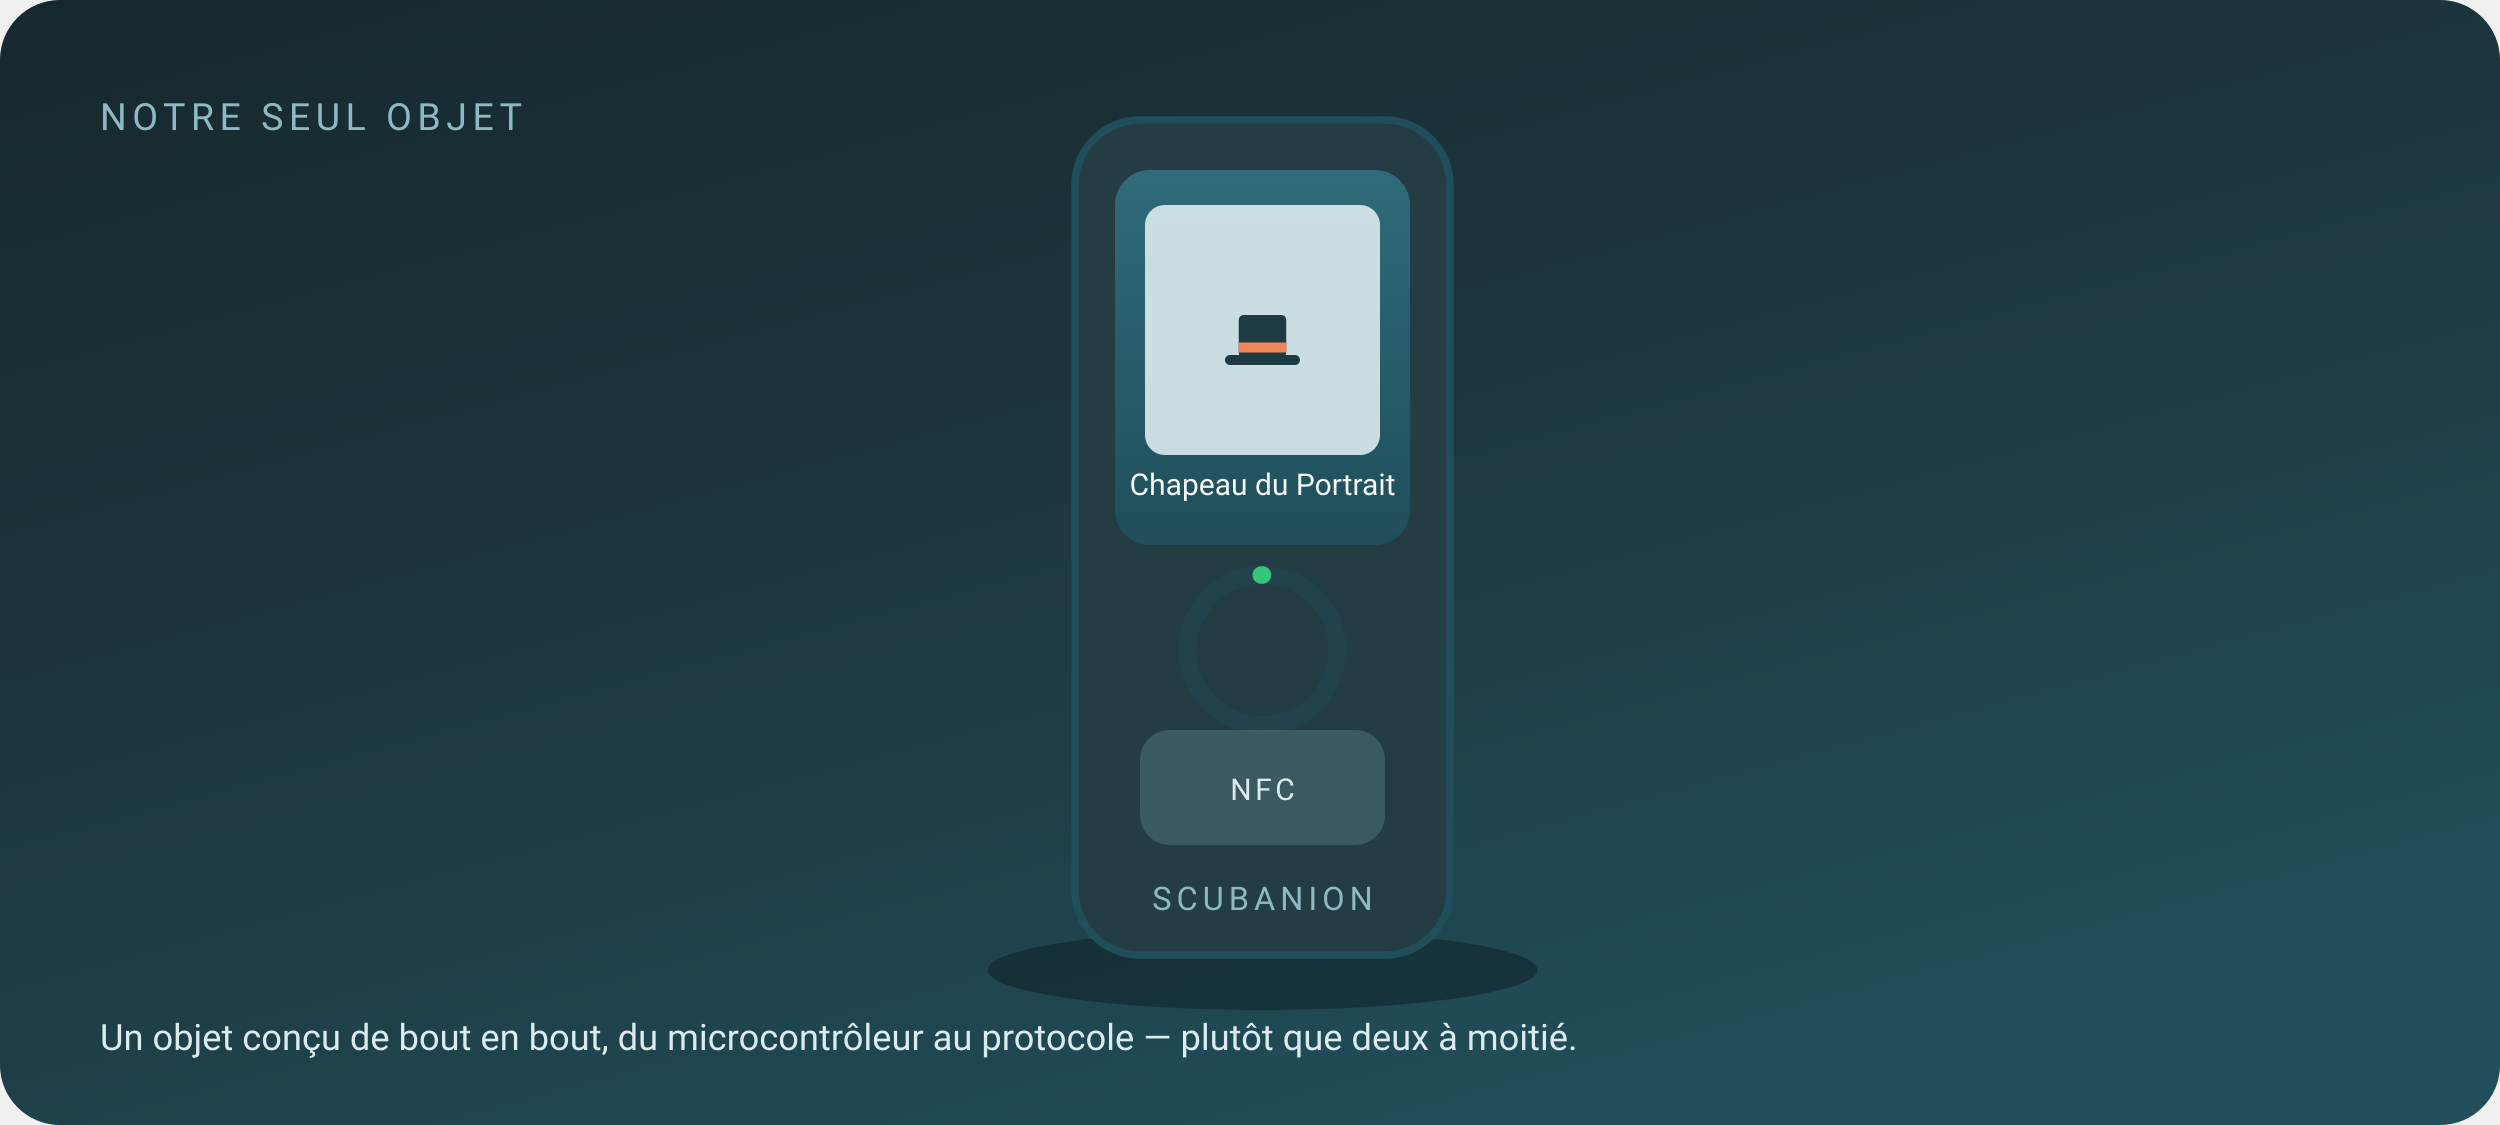
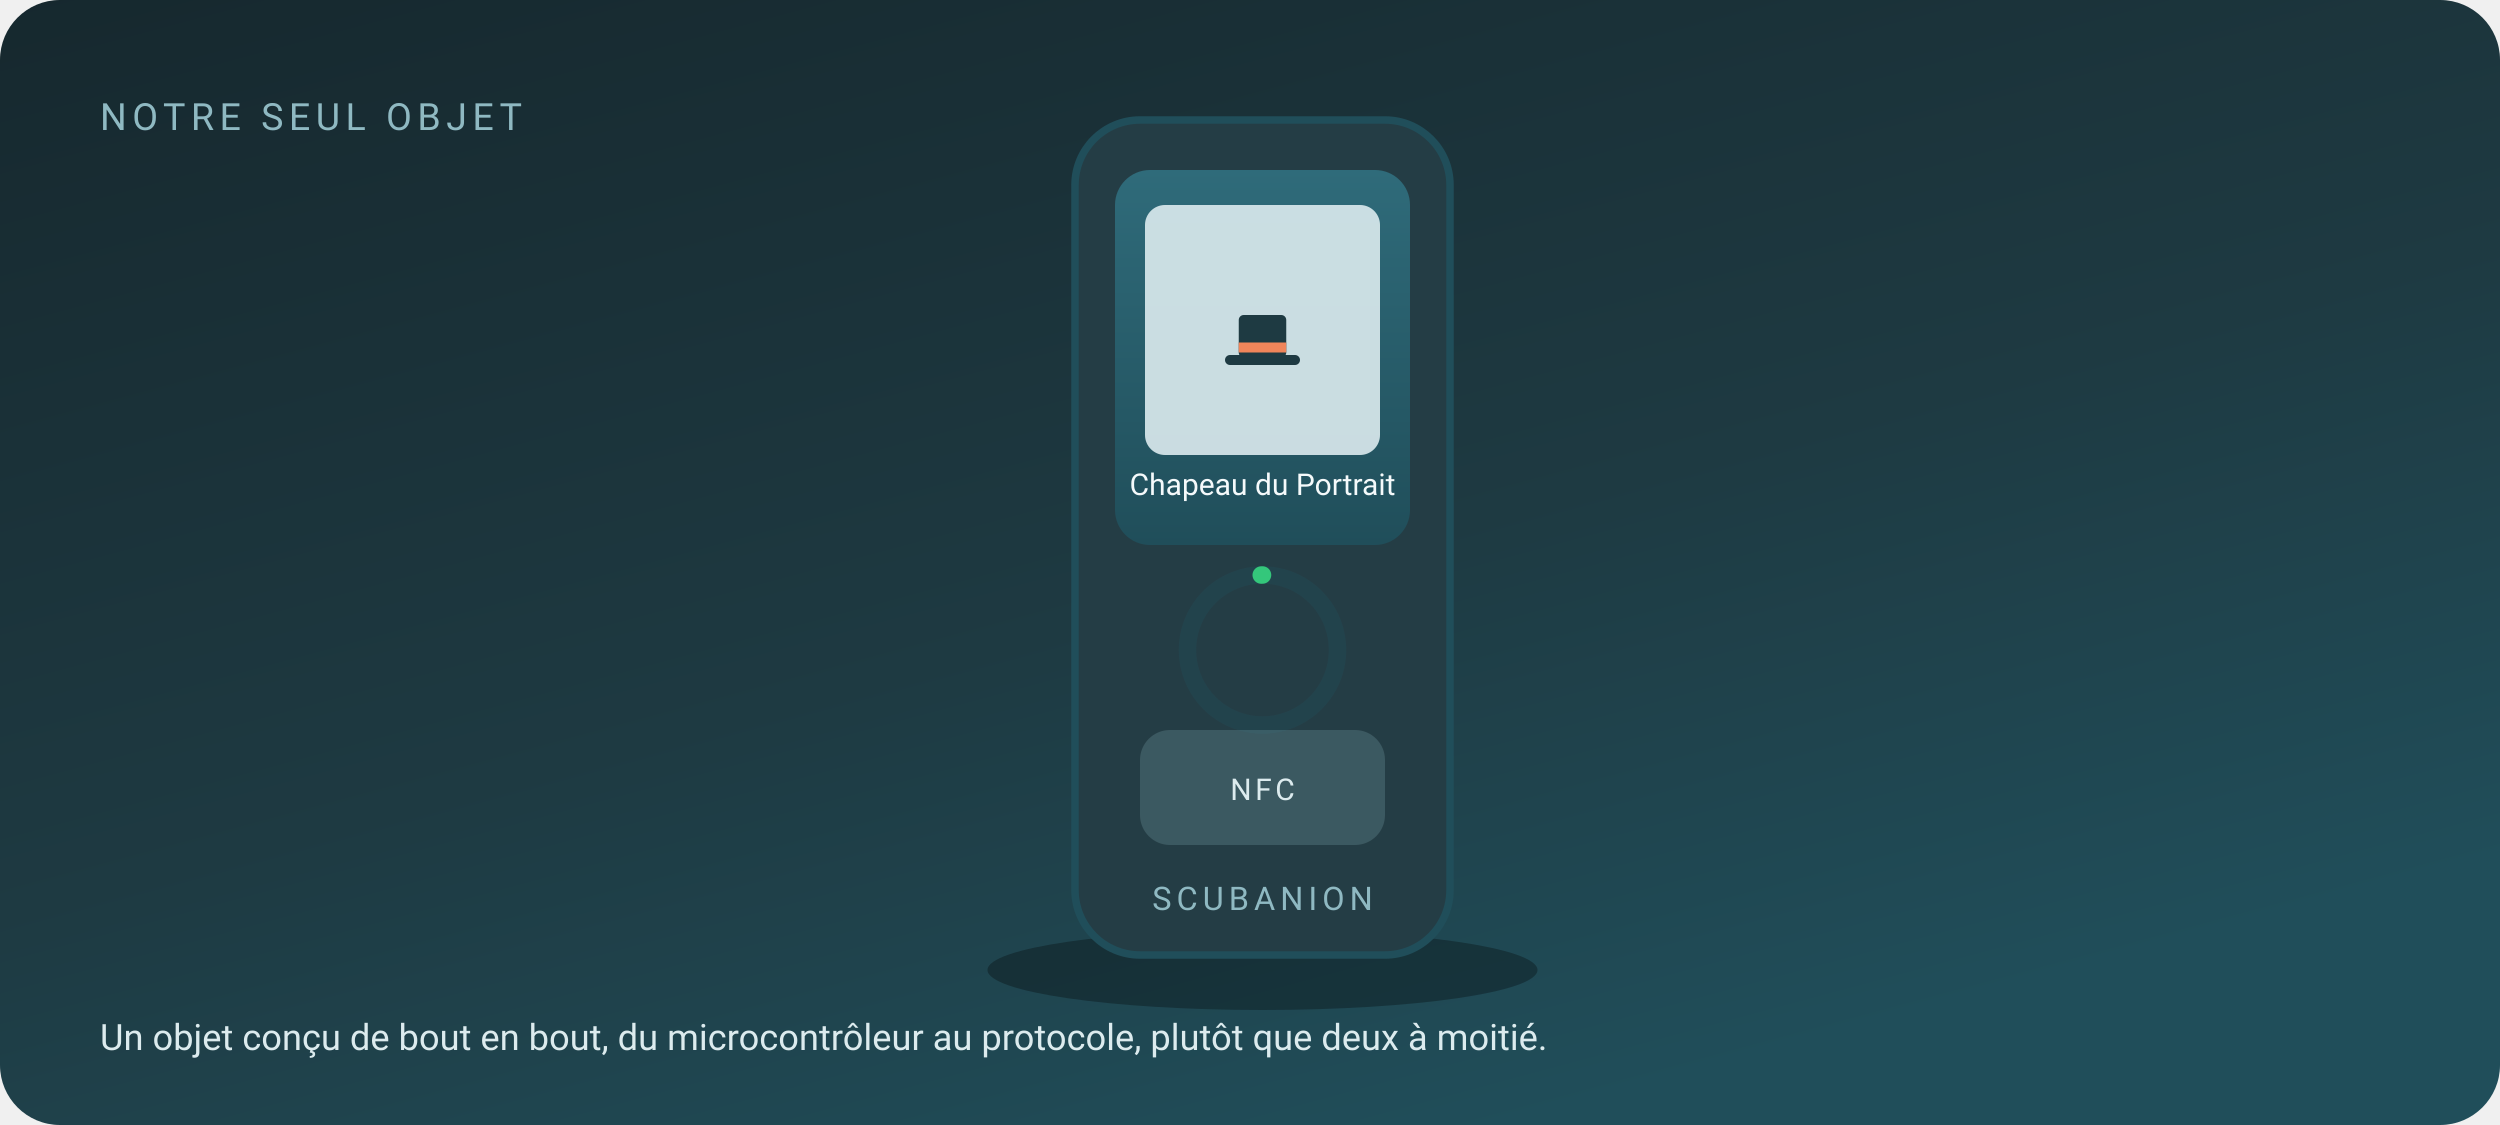
<svg xmlns="http://www.w3.org/2000/svg" viewBox="0 0 1000 450" width="1000" height="450" role="img" aria-label="La borne Scubanion">
  <defs>
    <linearGradient id="fond-b" x1="0" y1="0" x2=".6" y2="1">
      <stop offset="0" stop-color="#16282E" />
      <stop offset=".6" stop-color="#1E3A42" />
      <stop offset="1" stop-color="#204E5A" />
    </linearGradient>
    <linearGradient id="ecr" x1="0" y1="0" x2="0" y2="1">
      <stop offset="0" stop-color="#2F6B7A" />
      <stop offset="1" stop-color="#204E5A" />
    </linearGradient>
  </defs>
  <rect width="1000" height="450" rx="24" fill="url(#fond-b)" />
  <ellipse cx="505" cy="388" rx="110" ry="16" fill="#000" opacity=".30" />
  <rect x="430" y="48" width="150" height="334" rx="26" fill="#243d45" stroke="#204E5A" stroke-width="3" />
  <rect x="446" y="68" width="118" height="150" rx="14" fill="url(#ecr)" />
  <rect x="458" y="82" width="94" height="100" rx="8" fill="#DCEBEE" opacity=".9" />
  <g transform="translate(505 144) scale(.5)">
    <rect x="-30" y="-4" width="60" height="8" rx="4" fill="#1E3A42" />
    <rect x="-19" y="-36" width="38" height="34" rx="4" fill="#1E3A42" />
    <rect x="-19" y="-14" width="38" height="8" fill="#F0855A" />
  </g>
  <text x="505" y="198" font-family="ui-sans-serif, -apple-system, 'Segoe UI', Roboto, Helvetica, Arial, sans-serif" font-size="12" fill="#F5FAFB" text-anchor="middle">Chapeau du Portrait</text>
  <circle cx="505" cy="260" r="30" fill="none" stroke="#204E5A" stroke-width="7" opacity=".35" />
  <circle cx="505" cy="260" r="30" fill="none" stroke="#34C77B" stroke-width="7" stroke-linecap="round" stroke-dasharray="188" stroke-dashoffset="188" transform="rotate(-90 505 260)">
    <animate attributeName="stroke-dashoffset" values="188;188;0;0;188;188" dur="11s" keyTimes="0;.12;.30;.72;.80;1" repeatCount="indefinite" />
  </circle>
  <rect x="456" y="292" width="98" height="46" rx="12" fill="#8FB9C2" opacity=".22" />
  <text x="505" y="320" font-family="ui-sans-serif, -apple-system, 'Segoe UI', Roboto, Helvetica, Arial, sans-serif" font-size="12" fill="#DCEBEE" text-anchor="middle" letter-spacing="1.4">NFC</text>
  <circle cx="426" cy="314" r="14" fill="none" stroke="#F0855A" stroke-width="3" opacity="0">
    <animate attributeName="opacity" values="0;0;.85;0;0" dur="11s" keyTimes="0;0.06;0.1;0.17;1" repeatCount="indefinite" />
  </circle>
  <circle cx="426" cy="314" r="24" fill="none" stroke="#F0855A" stroke-width="3" opacity="0">
    <animate attributeName="opacity" values="0;0;.85;0;0" dur="11s" keyTimes="0;0.07;0.11;0.18;1" repeatCount="indefinite" />
  </circle>
  <circle cx="426" cy="314" r="34" fill="none" stroke="#F0855A" stroke-width="3" opacity="0">
    <animate attributeName="opacity" values="0;0;.85;0;0" dur="11s" keyTimes="0;0.08;0.12;0.19;1" repeatCount="indefinite" />
  </circle>
  <text x="505" y="364" font-family="ui-sans-serif, -apple-system, 'Segoe UI', Roboto, Helvetica, Arial, sans-serif" font-size="13" fill="#8FB9C2" text-anchor="middle" letter-spacing="2">SCUBANION</text>
  <g opacity="0">
    <animate attributeName="opacity" values="0;0;1;1;0;0" dur="11s" keyTimes="0;0;0.02;0.23;0.25;1" repeatCount="indefinite" />
    <line x1="590" y1="118" x2="700" y2="118" stroke="#F0855A" stroke-width="2.4" stroke-dasharray="5 5" />
    <circle cx="590" cy="118" r="5" fill="#F0855A" />
    <text x="714" y="114" font-family="ui-sans-serif, -apple-system, 'Segoe UI', Roboto, Helvetica, Arial, sans-serif" font-size="25" font-weight="700" fill="#ffffff" text-anchor="start">Écran</text>
    <text x="714" y="138" font-family="ui-sans-serif, -apple-system, 'Segoe UI', Roboto, Helvetica, Arial, sans-serif" font-size="15" fill="#8FB9C2" text-anchor="start">il montre le lieu et l’objet débloqué</text>
  </g>
  <g opacity="0">
    <animate attributeName="opacity" values="0;0;1;1;0;0" dur="11s" keyTimes="0;0.25;0.27;0.48;0.5;1" repeatCount="indefinite" />
    <line x1="590" y1="260" x2="700" y2="260" stroke="#F0855A" stroke-width="2.4" stroke-dasharray="5 5" />
    <circle cx="590" cy="260" r="5" fill="#F0855A" />
    <text x="714" y="256" font-family="ui-sans-serif, -apple-system, 'Segoe UI', Roboto, Helvetica, Arial, sans-serif" font-size="25" font-weight="700" fill="#ffffff" text-anchor="start">Anneau de LED</text>
    <text x="714" y="280" font-family="ui-sans-serif, -apple-system, 'Segoe UI', Roboto, Helvetica, Arial, sans-serif" font-size="15" fill="#8FB9C2" text-anchor="start">il se remplit pendant la lecture</text>
  </g>
  <g opacity="0">
    <animate attributeName="opacity" values="0;0;1;1;0;0" dur="11s" keyTimes="0;0.5;0.52;0.73;0.75;1" repeatCount="indefinite" />
    <line x1="420" y1="314" x2="292" y2="314" stroke="#F0855A" stroke-width="2.4" stroke-dasharray="5 5" />
    <circle cx="420" cy="314" r="5" fill="#F0855A" />
    <text x="278" y="310" font-family="ui-sans-serif, -apple-system, 'Segoe UI', Roboto, Helvetica, Arial, sans-serif" font-size="25" font-weight="700" fill="#ffffff" text-anchor="end">Lecteur NFC</text>
    <text x="278" y="334" font-family="ui-sans-serif, -apple-system, 'Segoe UI', Roboto, Helvetica, Arial, sans-serif" font-size="15" fill="#8FB9C2" text-anchor="end">le téléphone s’approche, rien à saisir</text>
  </g>
  <g opacity="0">
    <animate attributeName="opacity" values="0;0;1;1;0;0" dur="11s" keyTimes="0;0.75;0.77;0.98;1;1" repeatCount="indefinite" />
    <line x1="420" y1="198" x2="292" y2="198" stroke="#F0855A" stroke-width="2.4" stroke-dasharray="5 5" />
    <circle cx="420" cy="198" r="5" fill="#F0855A" />
    <text x="278" y="194" font-family="ui-sans-serif, -apple-system, 'Segoe UI', Roboto, Helvetica, Arial, sans-serif" font-size="25" font-weight="700" fill="#ffffff" text-anchor="end">Microcontrôleur</text>
    <text x="278" y="218" font-family="ui-sans-serif, -apple-system, 'Segoe UI', Roboto, Helvetica, Arial, sans-serif" font-size="15" fill="#8FB9C2" text-anchor="end">il publie le passage en MQTT</text>
  </g>
  <text x="40" y="52" font-family="ui-sans-serif, -apple-system, 'Segoe UI', Roboto, Helvetica, Arial, sans-serif" font-size="15" fill="#8FB9C2" letter-spacing="2.2">NOTRE SEUL OBJET</text>
-   <text x="40" y="420" font-family="ui-sans-serif, -apple-system, 'Segoe UI', Roboto, Helvetica, Arial, sans-serif" font-size="14.5" fill="#DCEBEE">Un objet conçu de bout en bout, du microcontrôleur au protocole — plutôt que deux à moitié.</text>
+   <text x="40" y="420" font-family="ui-sans-serif, -apple-system, 'Segoe UI', Roboto, Helvetica, Arial, sans-serif" font-size="14.5" fill="#DCEBEE">Un objet conçu de bout en bout, du microcontrôleur au protocole, plutôt que deux à moitié.</text>
</svg>
